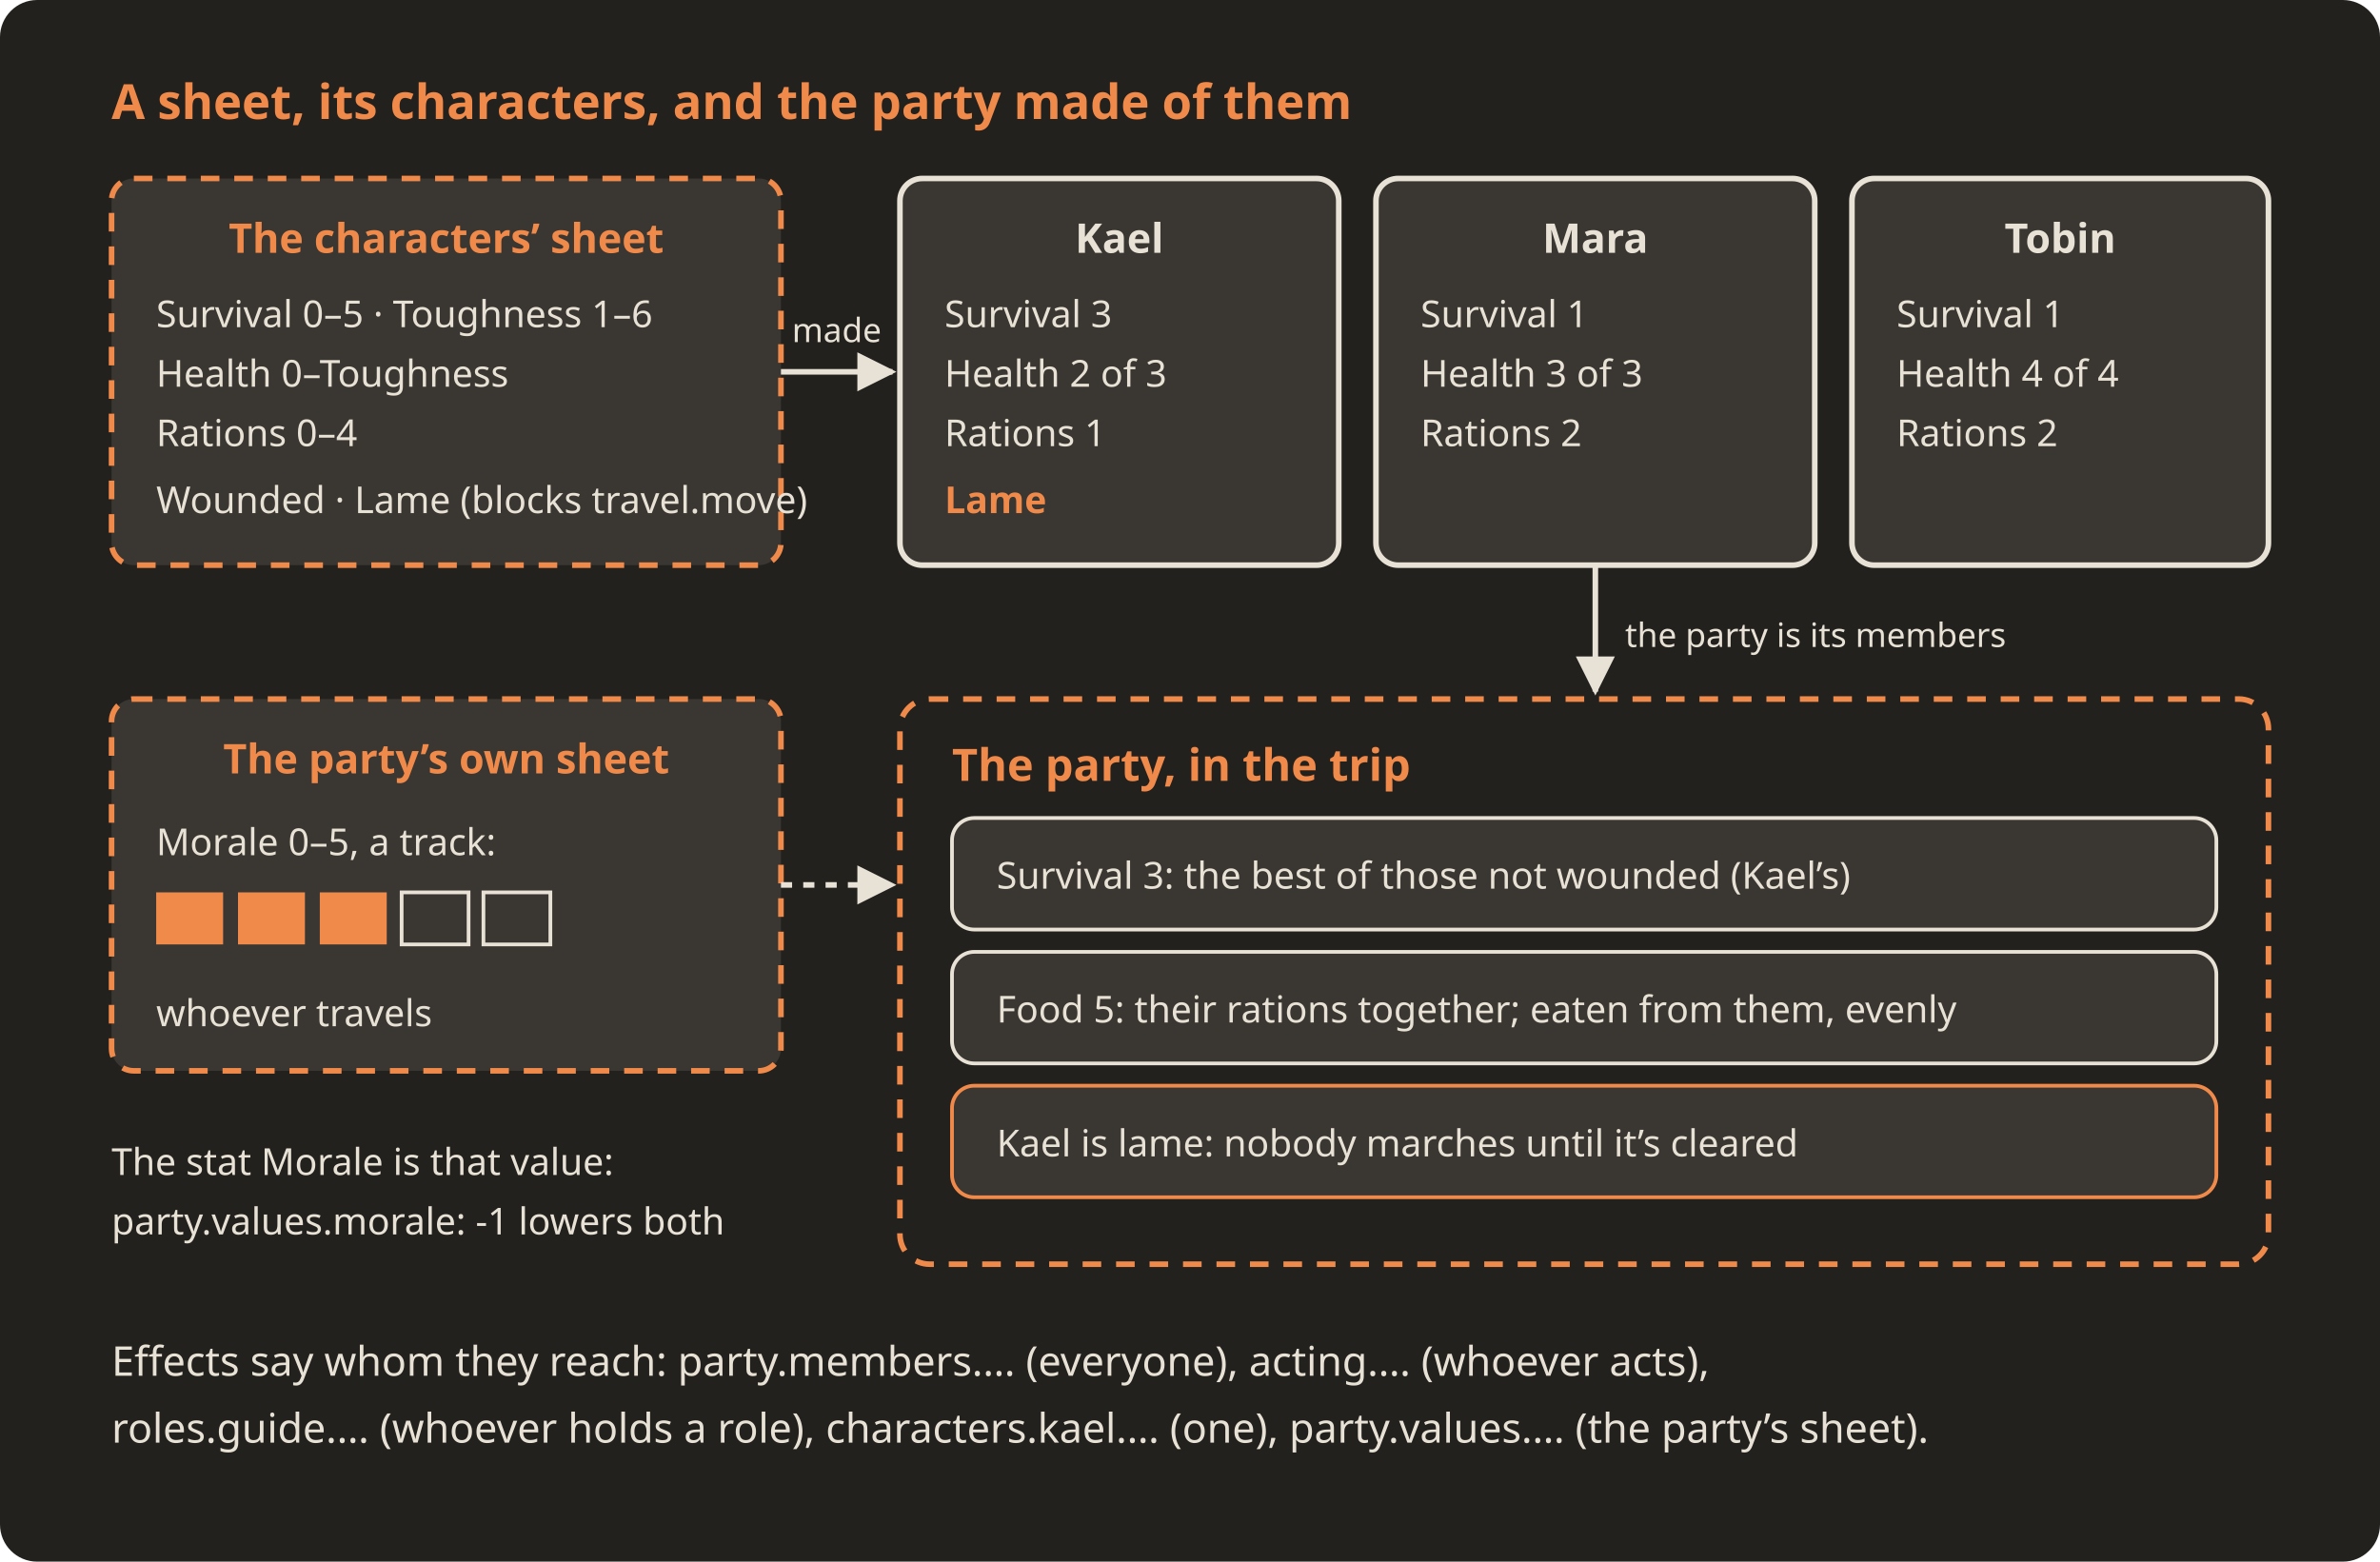
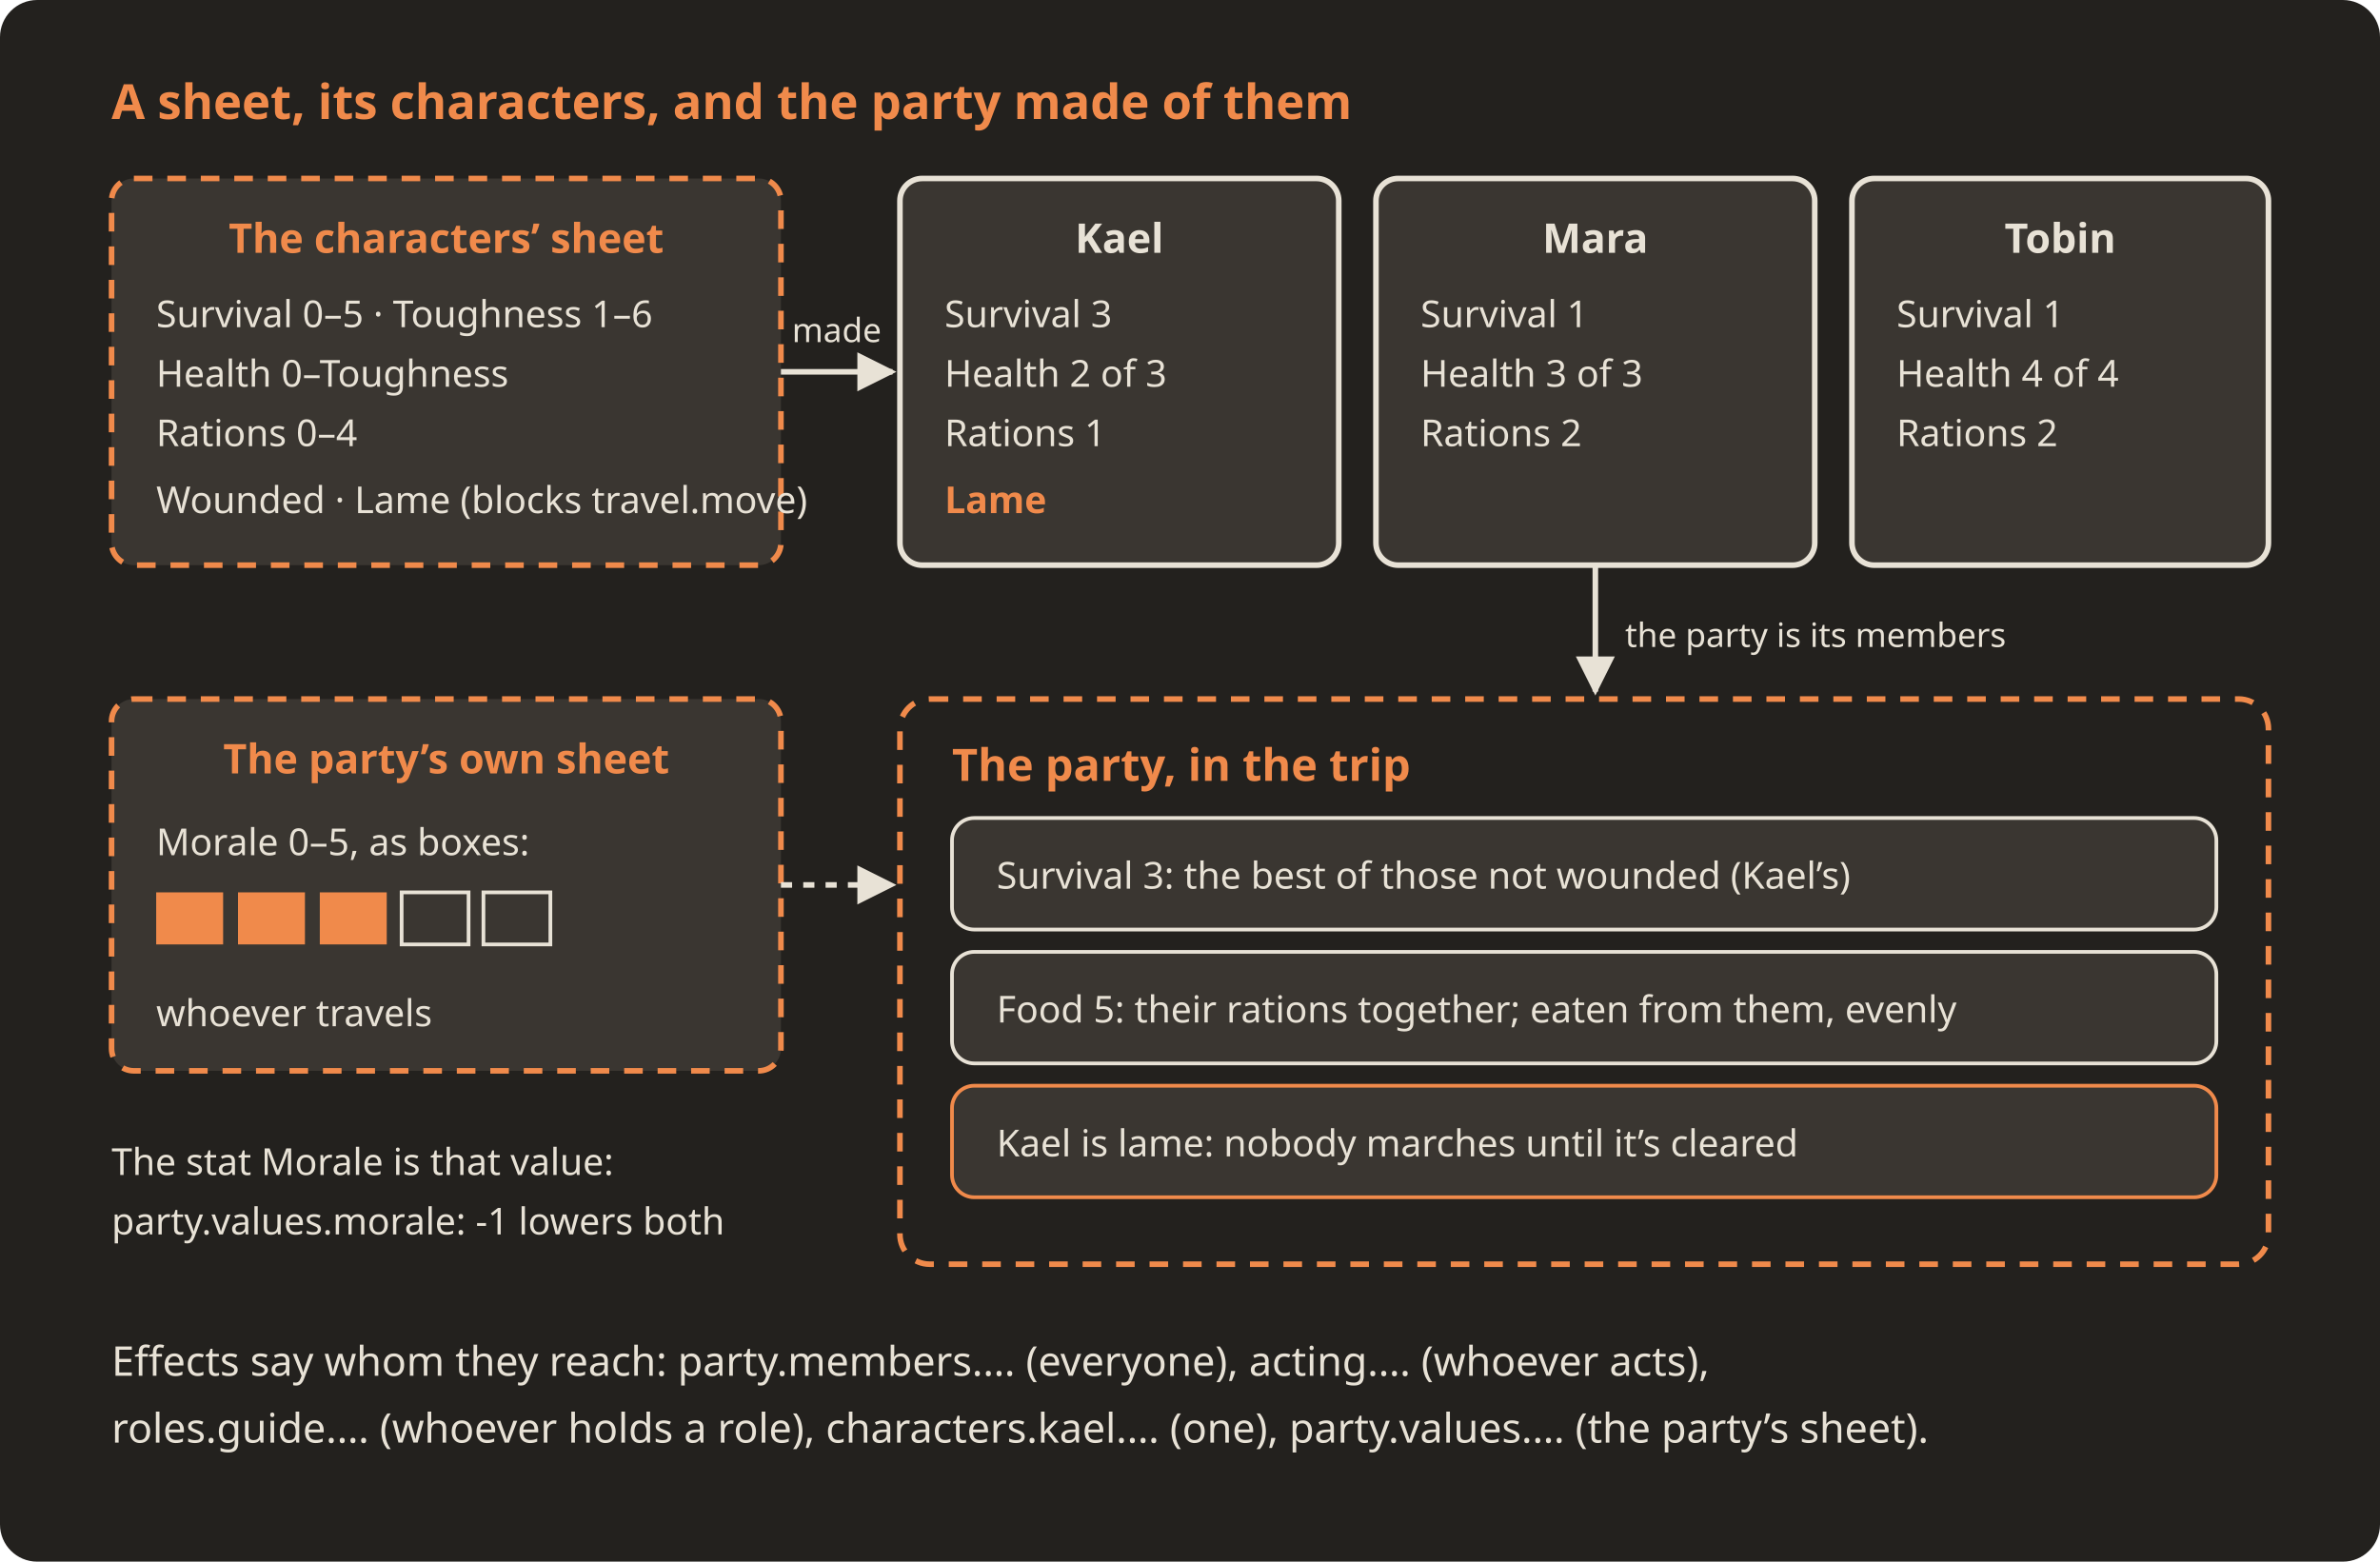
<svg xmlns="http://www.w3.org/2000/svg" viewBox="0 0 640 420" width="640" height="420" font-family="system-ui, sans-serif">
  <defs>
    <marker id="arrow" viewBox="0 0 10 10" refX="9" refY="5" markerWidth="7" markerHeight="7" orient="auto-start-reverse">
      <path d="M0,0 L10,5 L0,10 z" fill="#e8e2d6" />
    </marker>
  </defs>
  <rect width="640" height="420" rx="10" fill="#23211e" />
  <text x="30" y="32" font-size="13" font-weight="bold" fill="#f08a4b">A sheet, its characters, and the party made of them</text>
  <rect x="30" y="48" width="180" height="104" rx="6" fill="#3a3631" stroke="#f08a4b" stroke-width="1.5" stroke-dasharray="5 4" />
  <text x="120" y="68" text-anchor="middle" font-size="11" font-weight="bold" fill="#f08a4b">The characters’ sheet</text>
  <text x="42" y="88" font-size="10" fill="#e8e2d6">Survival 0–5 · Toughness 1–6</text>
  <text x="42" y="104" font-size="10" fill="#e8e2d6">Health 0–Toughness</text>
  <text x="42" y="120" font-size="10" fill="#e8e2d6">Rations 0–4</text>
  <text x="42" y="138" font-size="10" fill="#e8e2d6">Wounded · Lame (blocks travel.move)</text>
  <line x1="210" y1="100" x2="240" y2="100" stroke="#e8e2d6" stroke-width="1.5" marker-end="url(#arrow)" />
  <text x="225" y="92" text-anchor="middle" font-size="9" fill="#e8e2d6">made</text>
  <rect x="242" y="48" width="118" height="104" rx="6" fill="#3a3631" stroke="#e8e2d6" stroke-width="1.5" />
  <text x="301" y="68" text-anchor="middle" font-size="11" font-weight="bold" fill="#e8e2d6">Kael</text>
  <text x="254" y="88" font-size="10" fill="#e8e2d6">Survival 3</text>
  <text x="254" y="104" font-size="10" fill="#e8e2d6">Health 2 of 3</text>
  <text x="254" y="120" font-size="10" fill="#e8e2d6">Rations 1</text>
  <text x="254" y="138" font-size="10" font-weight="bold" fill="#f08a4b">Lame</text>
  <rect x="370" y="48" width="118" height="104" rx="6" fill="#3a3631" stroke="#e8e2d6" stroke-width="1.5" />
  <text x="429" y="68" text-anchor="middle" font-size="11" font-weight="bold" fill="#e8e2d6">Mara</text>
  <text x="382" y="88" font-size="10" fill="#e8e2d6">Survival 1</text>
  <text x="382" y="104" font-size="10" fill="#e8e2d6">Health 3 of 3</text>
  <text x="382" y="120" font-size="10" fill="#e8e2d6">Rations 2</text>
  <rect x="498" y="48" width="112" height="104" rx="6" fill="#3a3631" stroke="#e8e2d6" stroke-width="1.5" />
  <text x="554" y="68" text-anchor="middle" font-size="11" font-weight="bold" fill="#e8e2d6">Tobin</text>
  <text x="510" y="88" font-size="10" fill="#e8e2d6">Survival 1</text>
  <text x="510" y="104" font-size="10" fill="#e8e2d6">Health 4 of 4</text>
  <text x="510" y="120" font-size="10" fill="#e8e2d6">Rations 2</text>
  <line x1="429" y1="152" x2="429" y2="186" stroke="#e8e2d6" stroke-width="1.5" marker-end="url(#arrow)" />
  <text x="437" y="174" font-size="9" fill="#e8e2d6">the party is its members</text>
  <rect x="242" y="188" width="368" height="152" rx="8" fill="none" stroke="#f08a4b" stroke-width="1.5" stroke-dasharray="5 4" />
  <text x="256" y="210" font-size="12" font-weight="bold" fill="#f08a4b">The party, in the trip</text>
  <rect x="256" y="220" width="340" height="30" rx="6" fill="#3a3631" stroke="#e8e2d6" stroke-width="1" />
  <text x="268" y="239" font-size="10" fill="#e8e2d6">Survival 3: the best of those not wounded (Kael’s)</text>
  <rect x="256" y="256" width="340" height="30" rx="6" fill="#3a3631" stroke="#e8e2d6" stroke-width="1" />
  <text x="268" y="275" font-size="10" fill="#e8e2d6">Food 5: their rations together; eaten from them, evenly</text>
  <rect x="256" y="292" width="340" height="30" rx="6" fill="#3a3631" stroke="#f08a4b" stroke-width="1" />
  <text x="268" y="311" font-size="10" fill="#e8e2d6">Kael is lame: nobody marches until it’s cleared</text>
  <rect x="30" y="188" width="180" height="100" rx="6" fill="#3a3631" stroke="#f08a4b" stroke-width="1.5" stroke-dasharray="5 4" />
  <text x="120" y="208" text-anchor="middle" font-size="11" font-weight="bold" fill="#f08a4b">The party’s own sheet</text>
-   <text x="42" y="230" font-size="10" fill="#e8e2d6">Morale 0–5, a track:</text>
+   <text x="42" y="230" font-size="10" fill="#e8e2d6">Morale 0–5, as boxes:</text>
  <rect x="42" y="240" width="18" height="14" fill="#f08a4b" />
  <rect x="64" y="240" width="18" height="14" fill="#f08a4b" />
  <rect x="86" y="240" width="18" height="14" fill="#f08a4b" />
  <rect x="108" y="240" width="18" height="14" fill="none" stroke="#e8e2d6" />
  <rect x="130" y="240" width="18" height="14" fill="none" stroke="#e8e2d6" />
  <text x="42" y="276" font-size="10" fill="#e8e2d6">whoever travels</text>
  <line x1="210" y1="238" x2="240" y2="238" stroke="#e8e2d6" stroke-width="1.5" stroke-dasharray="3 3" marker-end="url(#arrow)" />
  <text x="30" y="316" font-size="10" fill="#e8e2d6">The stat Morale is that value:</text>
  <text x="30" y="332" font-size="10" fill="#e8e2d6">party.values.morale: -1 lowers both</text>
  <text x="30" y="370" font-size="11" fill="#e8e2d6">Effects say whom they reach: party.members.… (everyone), acting.… (whoever acts),</text>
  <text x="30" y="388" font-size="11" fill="#e8e2d6">roles.guide.… (whoever holds a role), characters.kael.… (one), party.values.… (the party’s sheet).</text>
</svg>
